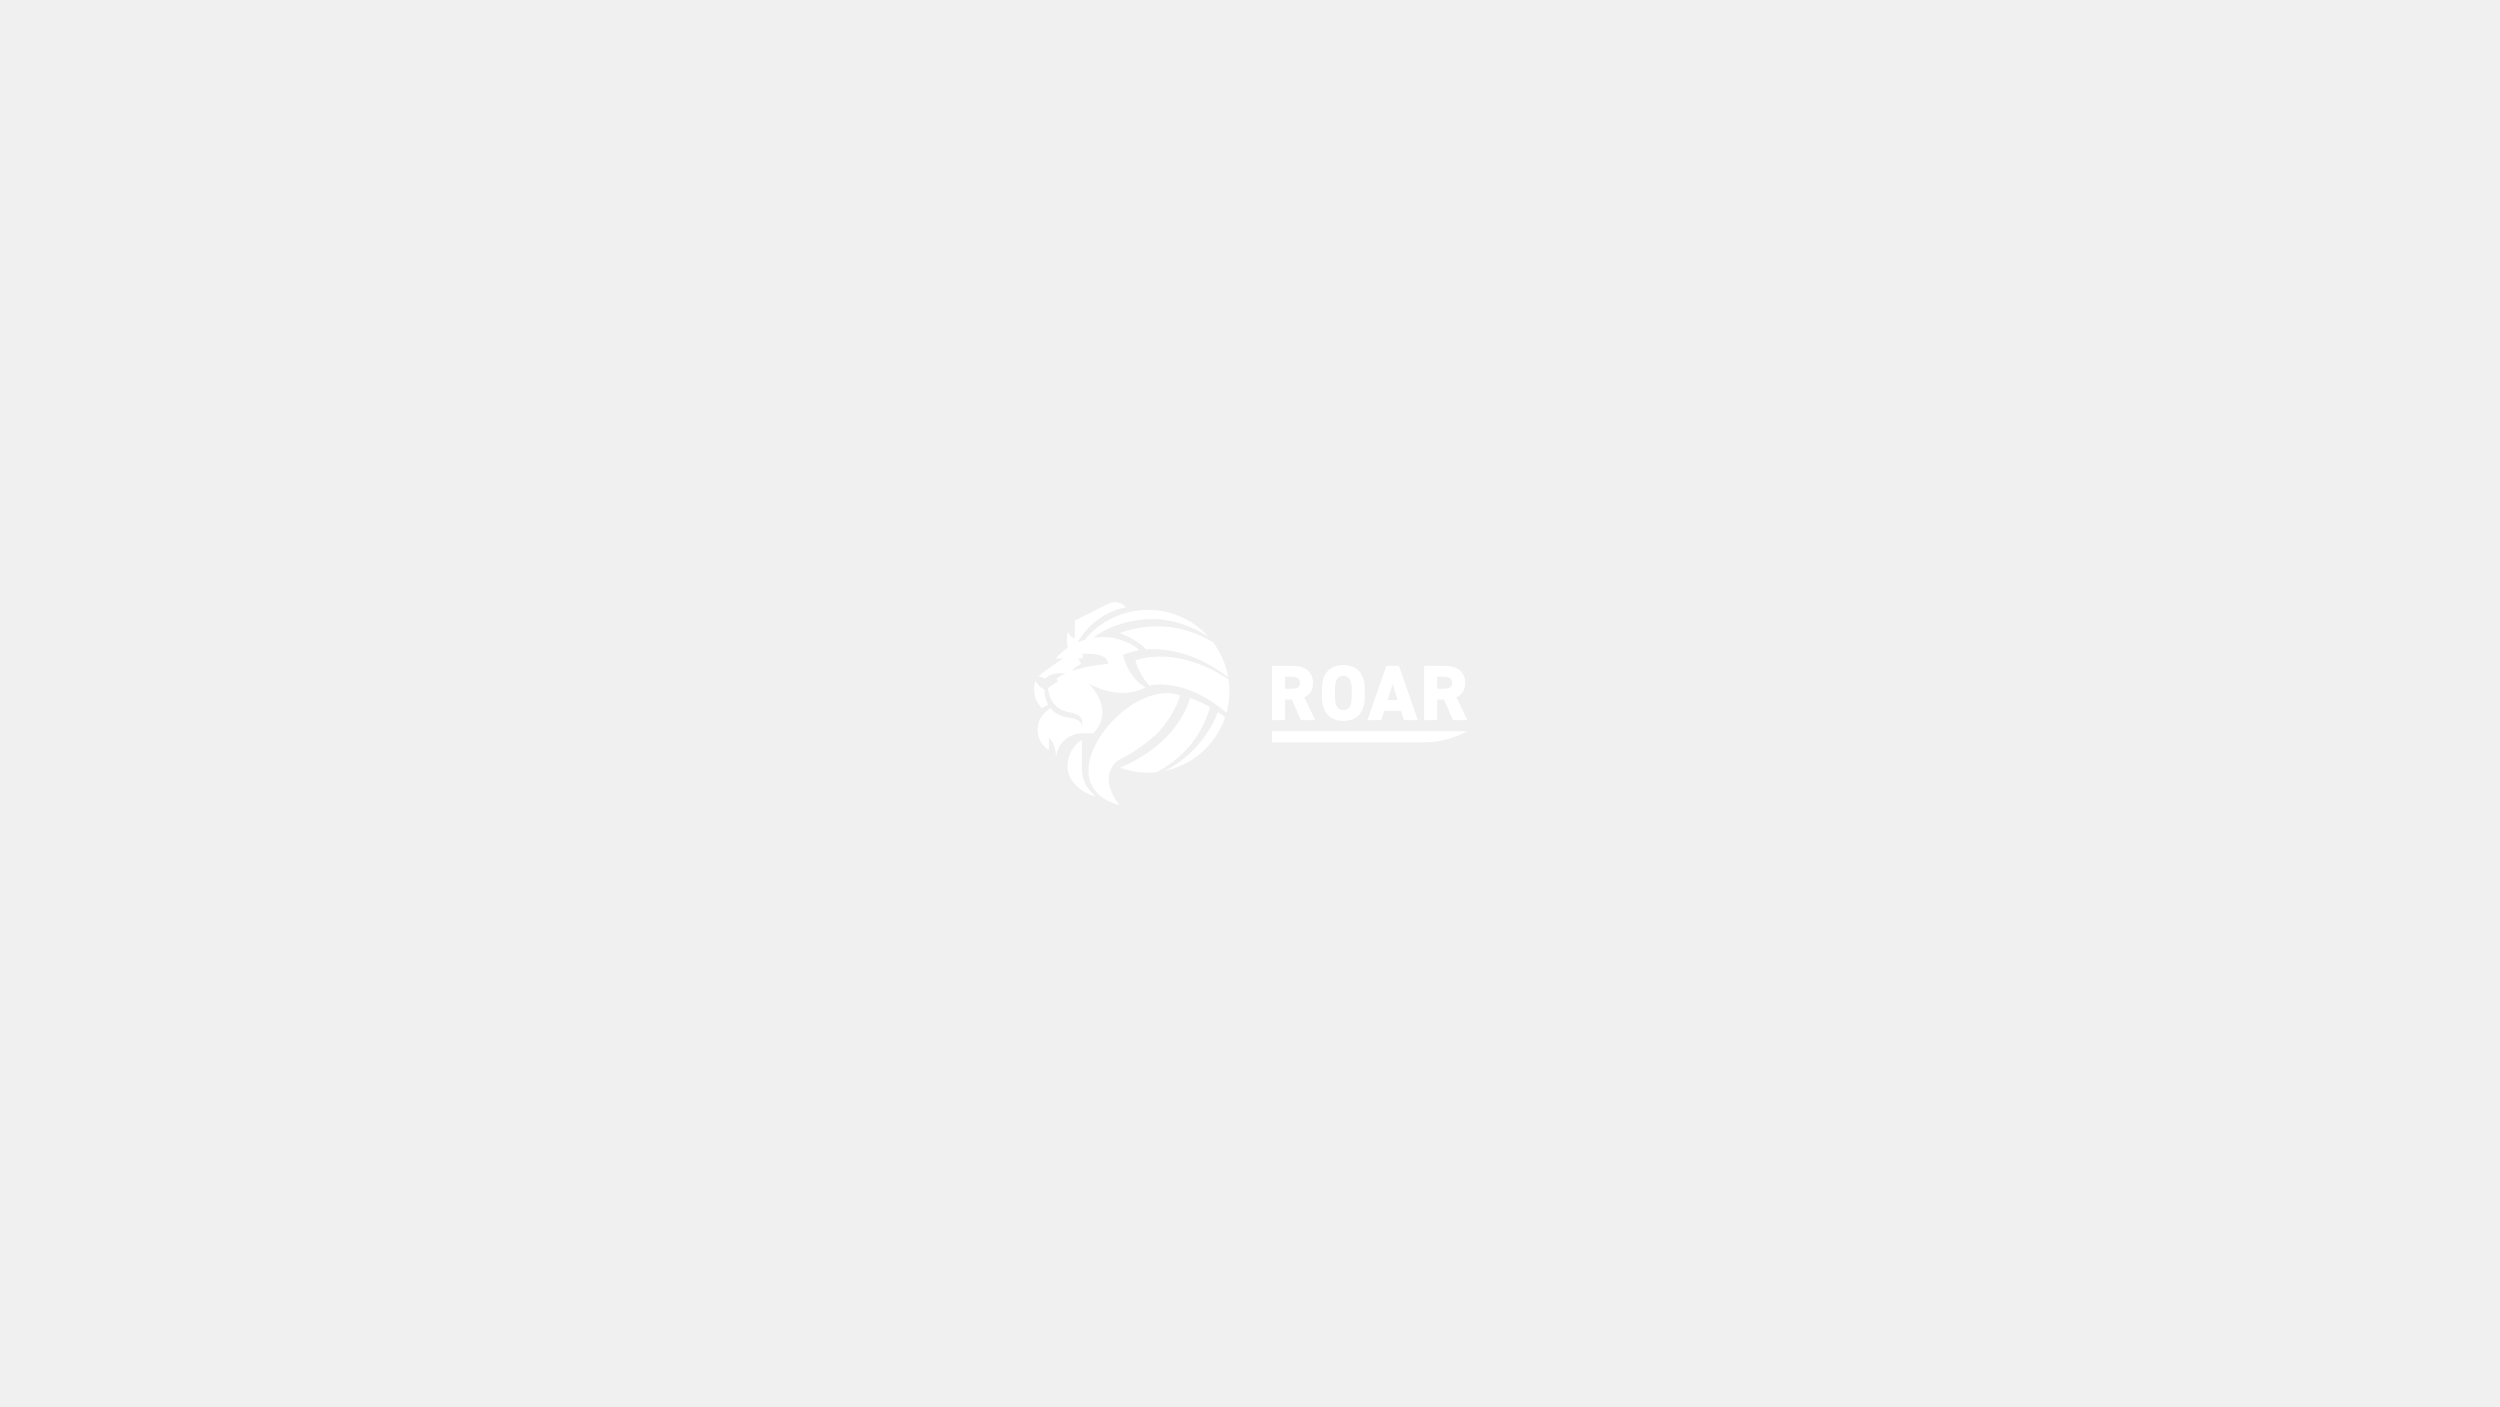
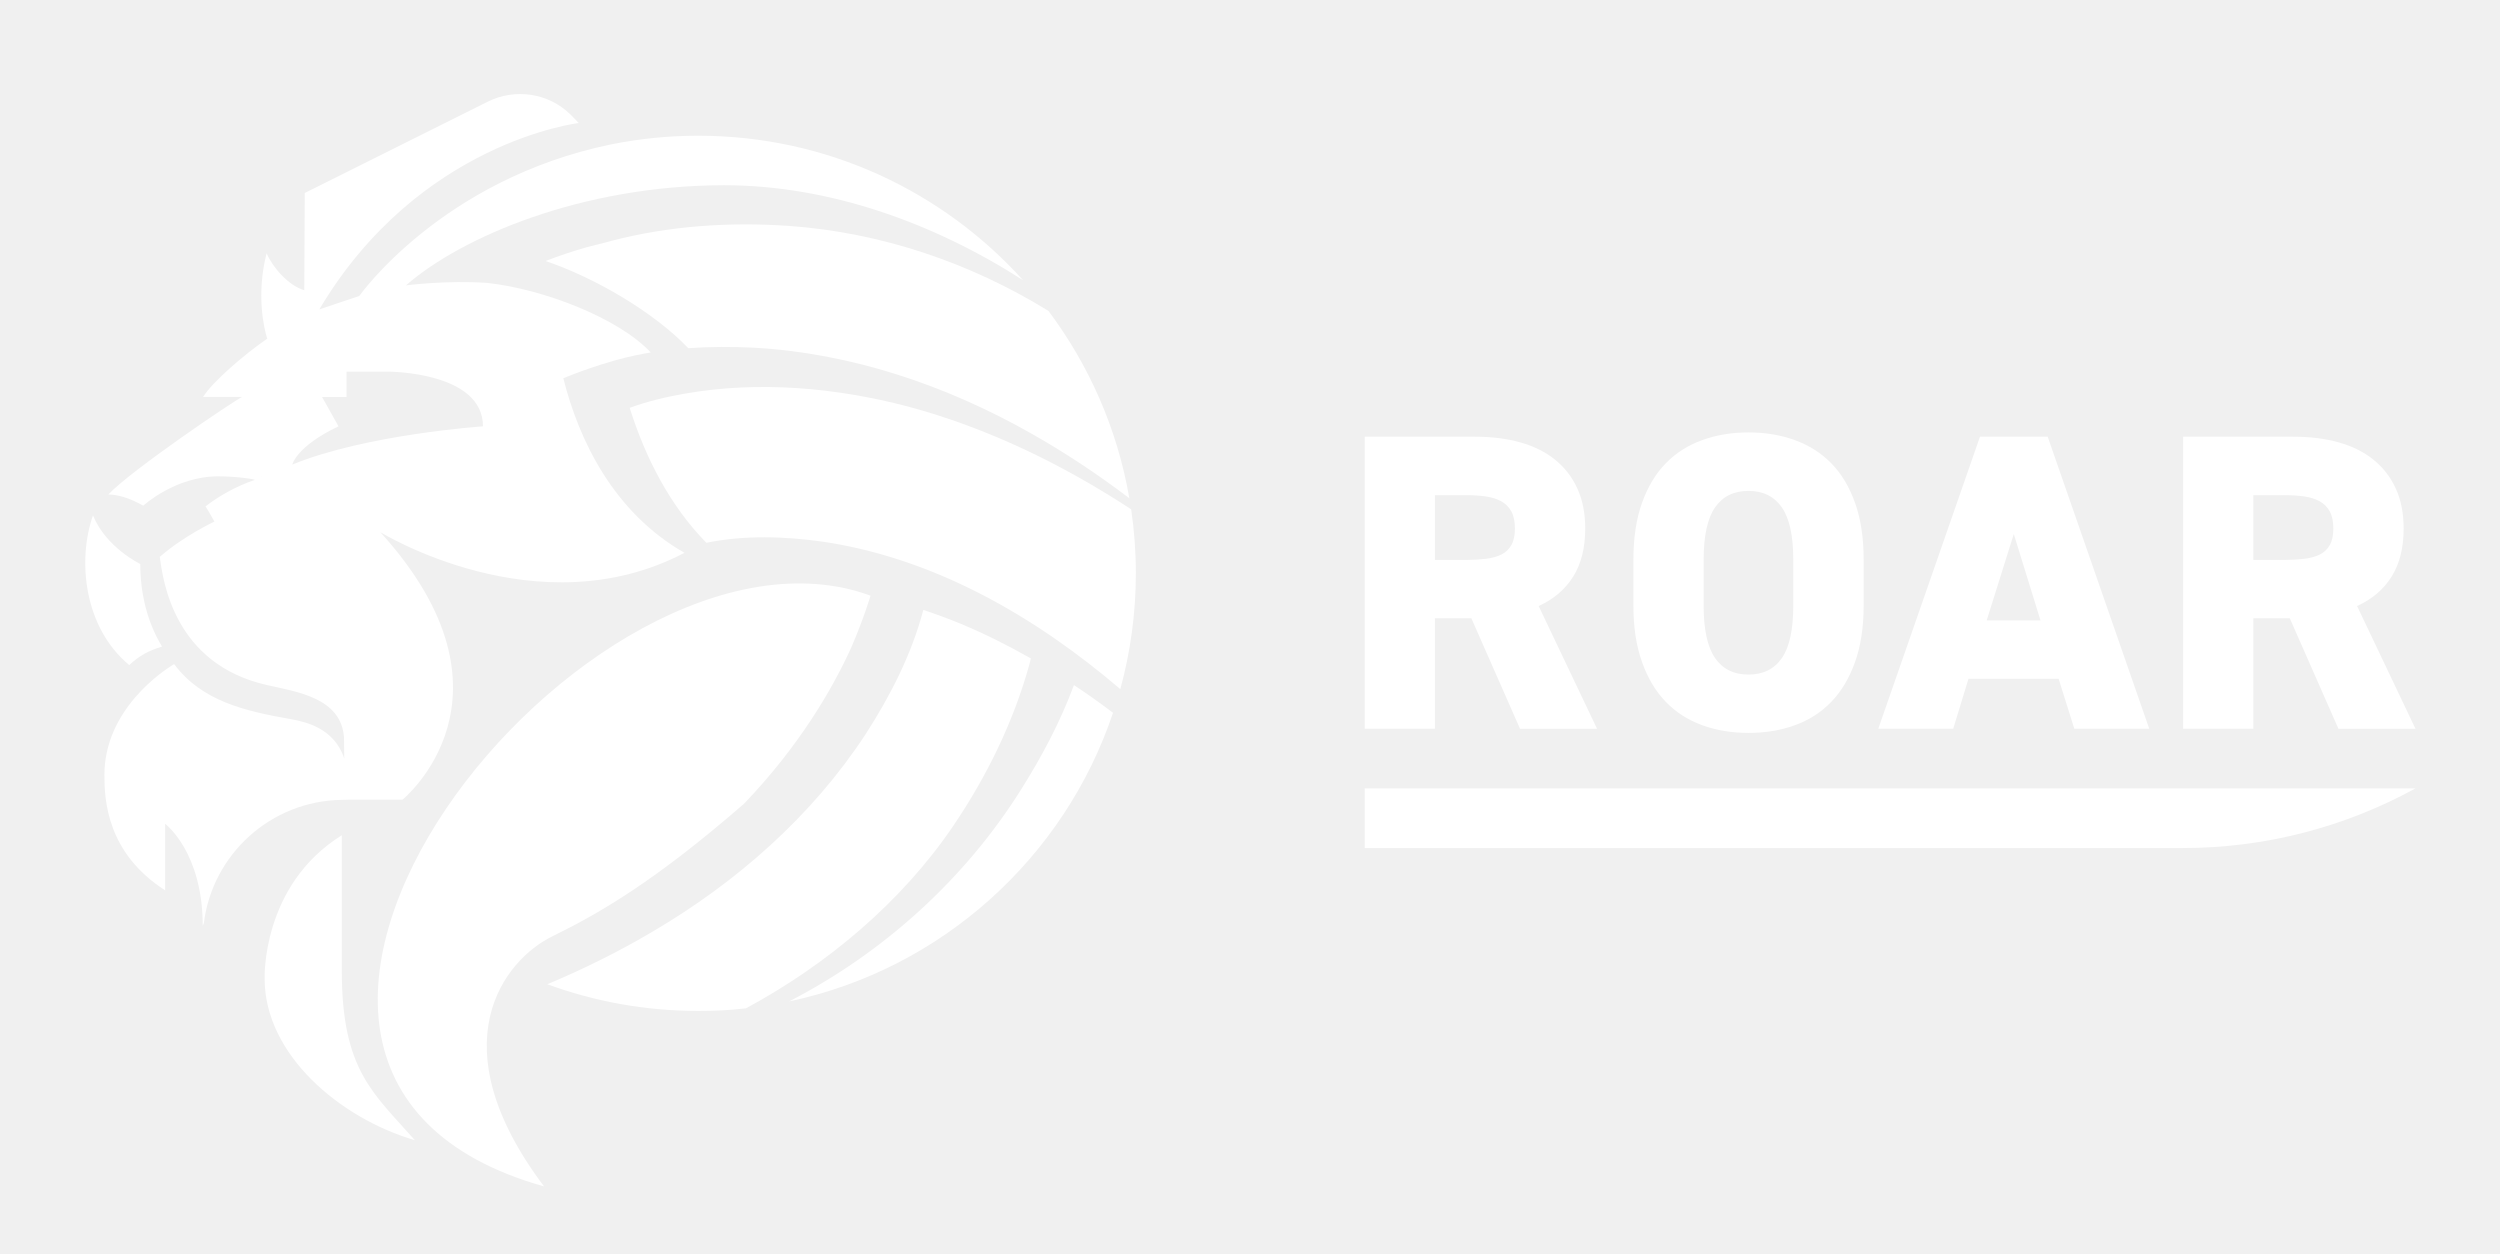
- <svg xmlns="http://www.w3.org/2000/svg" version="1.1" id="Layer_1" x="0px" y="0px" viewBox="0 0 1920 1080" style="enable-background:new 0 0 1920 1080;" xml:space="preserve">
+ <svg xmlns="http://www.w3.org/2000/svg" version="1.1" id="Layer_1" x="0px" y="0px" viewBox="782 449 357 179" style="enable-background:new 0 0 1920 1080;" xml:space="preserve">
  <style type="text/css">
	.st0{fill:#FFFFFF;}
</style>
  <g>
    <g>
      <path class="st0" d="M869.36,483.38c-0.3,0.08-0.61,0.16-0.91,0.25l-2.55,0.64c-1.99,0.56-4.06,1.26-6,2    c7.12,2.41,15.52,7.35,20.39,12.45c3.13-0.22,6.27-0.22,9.37-0.07c13.94,0.78,27.47,5.38,39.56,12.23    c4.91,2.77,9.59,5.89,14.05,9.27c-1.71-9.91-5.76-19.02-11.55-26.75c-11.2-6.9-23.93-11.2-37.05-12.14    C886.19,480.67,877.58,481.25,869.36,483.38z" />
      <path class="st0" d="M911.61,507.04c-10.31-2.7-21.24-3.67-31.75-1.84c-2.71,0.47-5.38,1.1-7.94,2.04    c2.26,7.18,5.77,13.99,10.95,19.27c5.48-1.12,11.22-0.92,16.69-0.15c15.93,2.39,30.28,10.68,42.42,21.05    c1.44-5.27,2.22-10.82,2.22-16.55c0-3.1-0.23-6.15-0.67-9.13C933.67,515.28,922.99,510.09,911.61,507.04z" />
      <path class="st0" d="M860.87,582.71c6.87-3.37,14.7-7.92,27.38-18.94c8.05-8.41,12.72-16.61,15.29-22.26    c1.89-4.38,2.77-7.45,2.77-7.45c-40.06-14.69-106.03,67.69-46.62,84.36C844.38,598.11,854,586.08,860.87,582.71z" />
      <path class="st0" d="M927.82,561.73c-8.07,12.85-19.69,23.34-33.13,30.27c21.72-4.59,39.28-20.47,46.25-41.21    c-1.82-1.38-3.68-2.7-5.58-3.96C933.42,552.06,930.78,557.03,927.82,561.73z" />
      <path class="st0" d="M918.15,566.9c4.76-7.04,8.56-14.78,10.83-22.97c0.08-0.3,0.16-0.6,0.23-0.9c-3.22-1.84-6.55-3.5-9.98-4.94    c-1.75-0.72-3.54-1.38-5.38-1.99c-1.67,6.34-4.73,12.31-8.26,17.77c-7.65,11.68-18.39,21.1-30.37,28.15    c-4.85,2.87-9.89,5.36-15.06,7.53c6.71,2.46,13.96,3.81,21.53,3.81c2.5,0,4.4-0.09,6.83-0.37    C900.11,586.74,910.77,577.8,918.15,566.9z" />
      <path class="st0" d="M800.45,543.97c1.53-1.39,2.67-2.01,4.69-2.64c-2.18-3.59-3.1-7.7-3.11-11.79c0-0.01-4.88-2.33-6.75-6.94    c0,0,0,0,0,0C793.07,528.85,793.88,538.51,800.45,543.97z" />
      <path class="st0" d="M802.23,531.33l0.02,0.05c0-0.02,0-0.04-0.01-0.07C802.24,531.32,802.23,531.32,802.23,531.33z" />
      <path class="st0" d="M819.33,517.08c0.04-0.01,0.06-0.01,0.06-0.01s-0.03-0.01-0.06-0.03L819.33,517.08z" />
      <path class="st0" d="M830.81,587.64v-19.37c-11.53,7.19-11.02,20.51-11.02,20.51c0,10.79,10.72,19.9,21.45,23.04    C835.27,605.05,830.81,601.81,830.81,587.64L830.81,587.64z" />
    </g>
    <path class="st0" d="M928.09,489.01c-11.44-12.67-27.98-20.63-46.39-20.63c-4.24,0-8.39,0.43-12.39,1.23   c-24.29,4.99-36.01,21.66-36.01,21.66l-5.7,1.91c14.22-23.94,37.04-26.61,37.04-26.61c-0.4-0.43-0.8-0.85-1.2-1.24   c-3.14-3.06-7.89-3.76-11.81-1.8c-9,4.49-20.93,10.45-26.11,13.03l-0.07,13.88c-2.24-0.64-4.5-3.23-5.38-5.28   c-1.51,5.93-0.37,10.77,0.09,12.2c-3.32,2.28-7.84,6.2-9.16,8.32h5.58c-1.26,0.6-15.86,10.48-19.11,13.93   c1.38,0.04,2.86,0.42,4.99,1.6c0,0,4.56-4.19,10.68-4.19c2.68,0,5.5,0.43,5.2,0.53c-2.68,0.89-5.25,2.4-6.99,3.76   c0.43,0.67,0.17,0.26,1.27,2.17c0,0-4.38,2.04-7.8,5.04c0.46,3.47,2.04,15.31,15.32,18.31c4.24,0.96,10.56,1.81,10.98,7.44   l0.04,3.04c-1.46-4.42-5.7-5.23-7.37-5.57c-7-1.22-12.97-2.64-16.93-7.91c-1.61,0.98-9.96,6.5-9.95,15.87   c0,3.47,0.31,11.08,8.67,16.44v-9.5c0,0,5.37,3.99,5.37,14.58c0.05-0.13,0.11-0.26,0.16-0.4c1.23-9.82,9.54-17.44,19.67-17.6   c0.42-0.02,0.85-0.03,1.27-0.03h7.43c0,0,18.16-14.71-3.17-38.2c0,0,22.52,13.93,43.43,2.95c-10.16-5.8-15.09-16.14-17.3-24.93   c4.23-1.73,7.73-2.64,7.73-2.64c1.56-0.43,3.15-0.77,4.75-1.04c-4.55-4.9-15.4-9.08-23.36-9.93c-5.69-0.41-11.59,0.35-11.59,0.35   c7.91-6.91,25.1-14.27,45.42-14.3C900.5,475.46,915.37,480.86,928.09,489.01z M819.33,517.08l-0.01-0.05   c0.04,0.02,0.06,0.03,0.06,0.03S819.37,517.07,819.33,517.08z M850.97,509.88c0,0-16.69,1.14-27.23,5.46c0,0,0.57-2.6,6.6-5.46   l-2.35-4.19h3.49v-3.62h6.03C837.51,502.08,850.97,502.08,850.97,509.88z" />
  </g>
  <g>
    <g>
      <path class="st0" d="M992.11,537.29h-5.2v15.77h-10.03v-41.7h15.71c2.42,0,4.59,0.27,6.53,0.82c1.93,0.54,3.59,1.37,4.96,2.48    c1.37,1.11,2.43,2.48,3.17,4.11c0.75,1.63,1.12,3.54,1.12,5.71c0,2.74-0.57,5.03-1.72,6.86c-1.15,1.83-2.79,3.23-4.93,4.2    l8.34,17.53h-11L992.11,537.29z M994.16,528.8c0.85-0.1,1.58-0.3,2.21-0.6c0.62-0.3,1.11-0.76,1.45-1.36    c0.34-0.6,0.51-1.39,0.51-2.36c0-1.01-0.17-1.82-0.51-2.45c-0.34-0.62-0.83-1.11-1.45-1.45c-0.62-0.34-1.36-0.57-2.21-0.69    c-0.85-0.12-1.77-0.18-2.78-0.18h-4.47v9.25h4.47C992.39,528.95,993.31,528.9,994.16,528.8z" />
      <path class="st0" d="M1046.89,543.57c-0.83,2.3-1.96,4.19-3.41,5.68c-1.45,1.49-3.18,2.6-5.2,3.32c-2.01,0.73-4.21,1.09-6.59,1.09    s-4.57-0.36-6.59-1.09c-2.01-0.73-3.75-1.83-5.2-3.32c-1.45-1.49-2.59-3.38-3.41-5.68c-0.83-2.3-1.24-5-1.24-8.1v-6.53    c0-3.14,0.41-5.86,1.24-8.16c0.83-2.3,1.96-4.18,3.41-5.65c1.45-1.47,3.18-2.57,5.2-3.29c2.01-0.73,4.21-1.09,6.59-1.09    s4.57,0.36,6.59,1.09c2.01,0.73,3.75,1.82,5.2,3.29c1.45,1.47,2.59,3.35,3.41,5.65c0.83,2.3,1.24,5.02,1.24,8.16v6.53    C1048.13,538.58,1047.71,541.28,1046.89,543.57z M1026.91,542.97c1.09,1.57,2.68,2.36,4.77,2.36c2.09,0,3.69-0.79,4.77-2.36    c1.09-1.57,1.63-4.07,1.63-7.49v-6.53c0-3.42-0.54-5.92-1.63-7.49c-1.09-1.57-2.68-2.36-4.77-2.36c-2.1,0-3.69,0.79-4.77,2.36    c-1.09,1.57-1.63,4.07-1.63,7.49v6.53C1025.28,538.9,1025.83,541.4,1026.91,542.97z" />
      <path class="st0" d="M1064.74,511.36h9.67l14.5,41.7h-10.7l-2.24-7.13h-12.87l-2.18,7.13h-10.7L1064.74,511.36z M1073.38,537.59    l-3.81-12.33l-3.87,12.33H1073.38z" />
      <path class="st0" d="M1108.98,537.29h-5.2v15.77h-10.03v-41.7h15.71c2.42,0,4.59,0.27,6.53,0.82c1.93,0.54,3.59,1.37,4.96,2.48    c1.37,1.11,2.43,2.48,3.17,4.11c0.75,1.63,1.12,3.54,1.12,5.71c0,2.74-0.57,5.03-1.72,6.86c-1.15,1.83-2.79,3.23-4.93,4.2    l8.34,17.53h-11L1108.98,537.29z M1111.03,528.8c0.85-0.1,1.58-0.3,2.21-0.6c0.62-0.3,1.11-0.76,1.45-1.36    c0.34-0.6,0.51-1.39,0.51-2.36c0-1.01-0.17-1.82-0.51-2.45c-0.34-0.62-0.83-1.11-1.45-1.45c-0.62-0.34-1.36-0.57-2.21-0.69    c-0.85-0.12-1.77-0.18-2.78-0.18h-4.47v9.25h4.47C1109.26,528.95,1110.19,528.9,1111.03,528.8z" />
    </g>
    <path class="st0" d="M1126.93,561.58H976.88v8.52h116.84C1105.33,570.1,1116.75,567.17,1126.93,561.58L1126.93,561.58z" />
  </g>
</svg>
